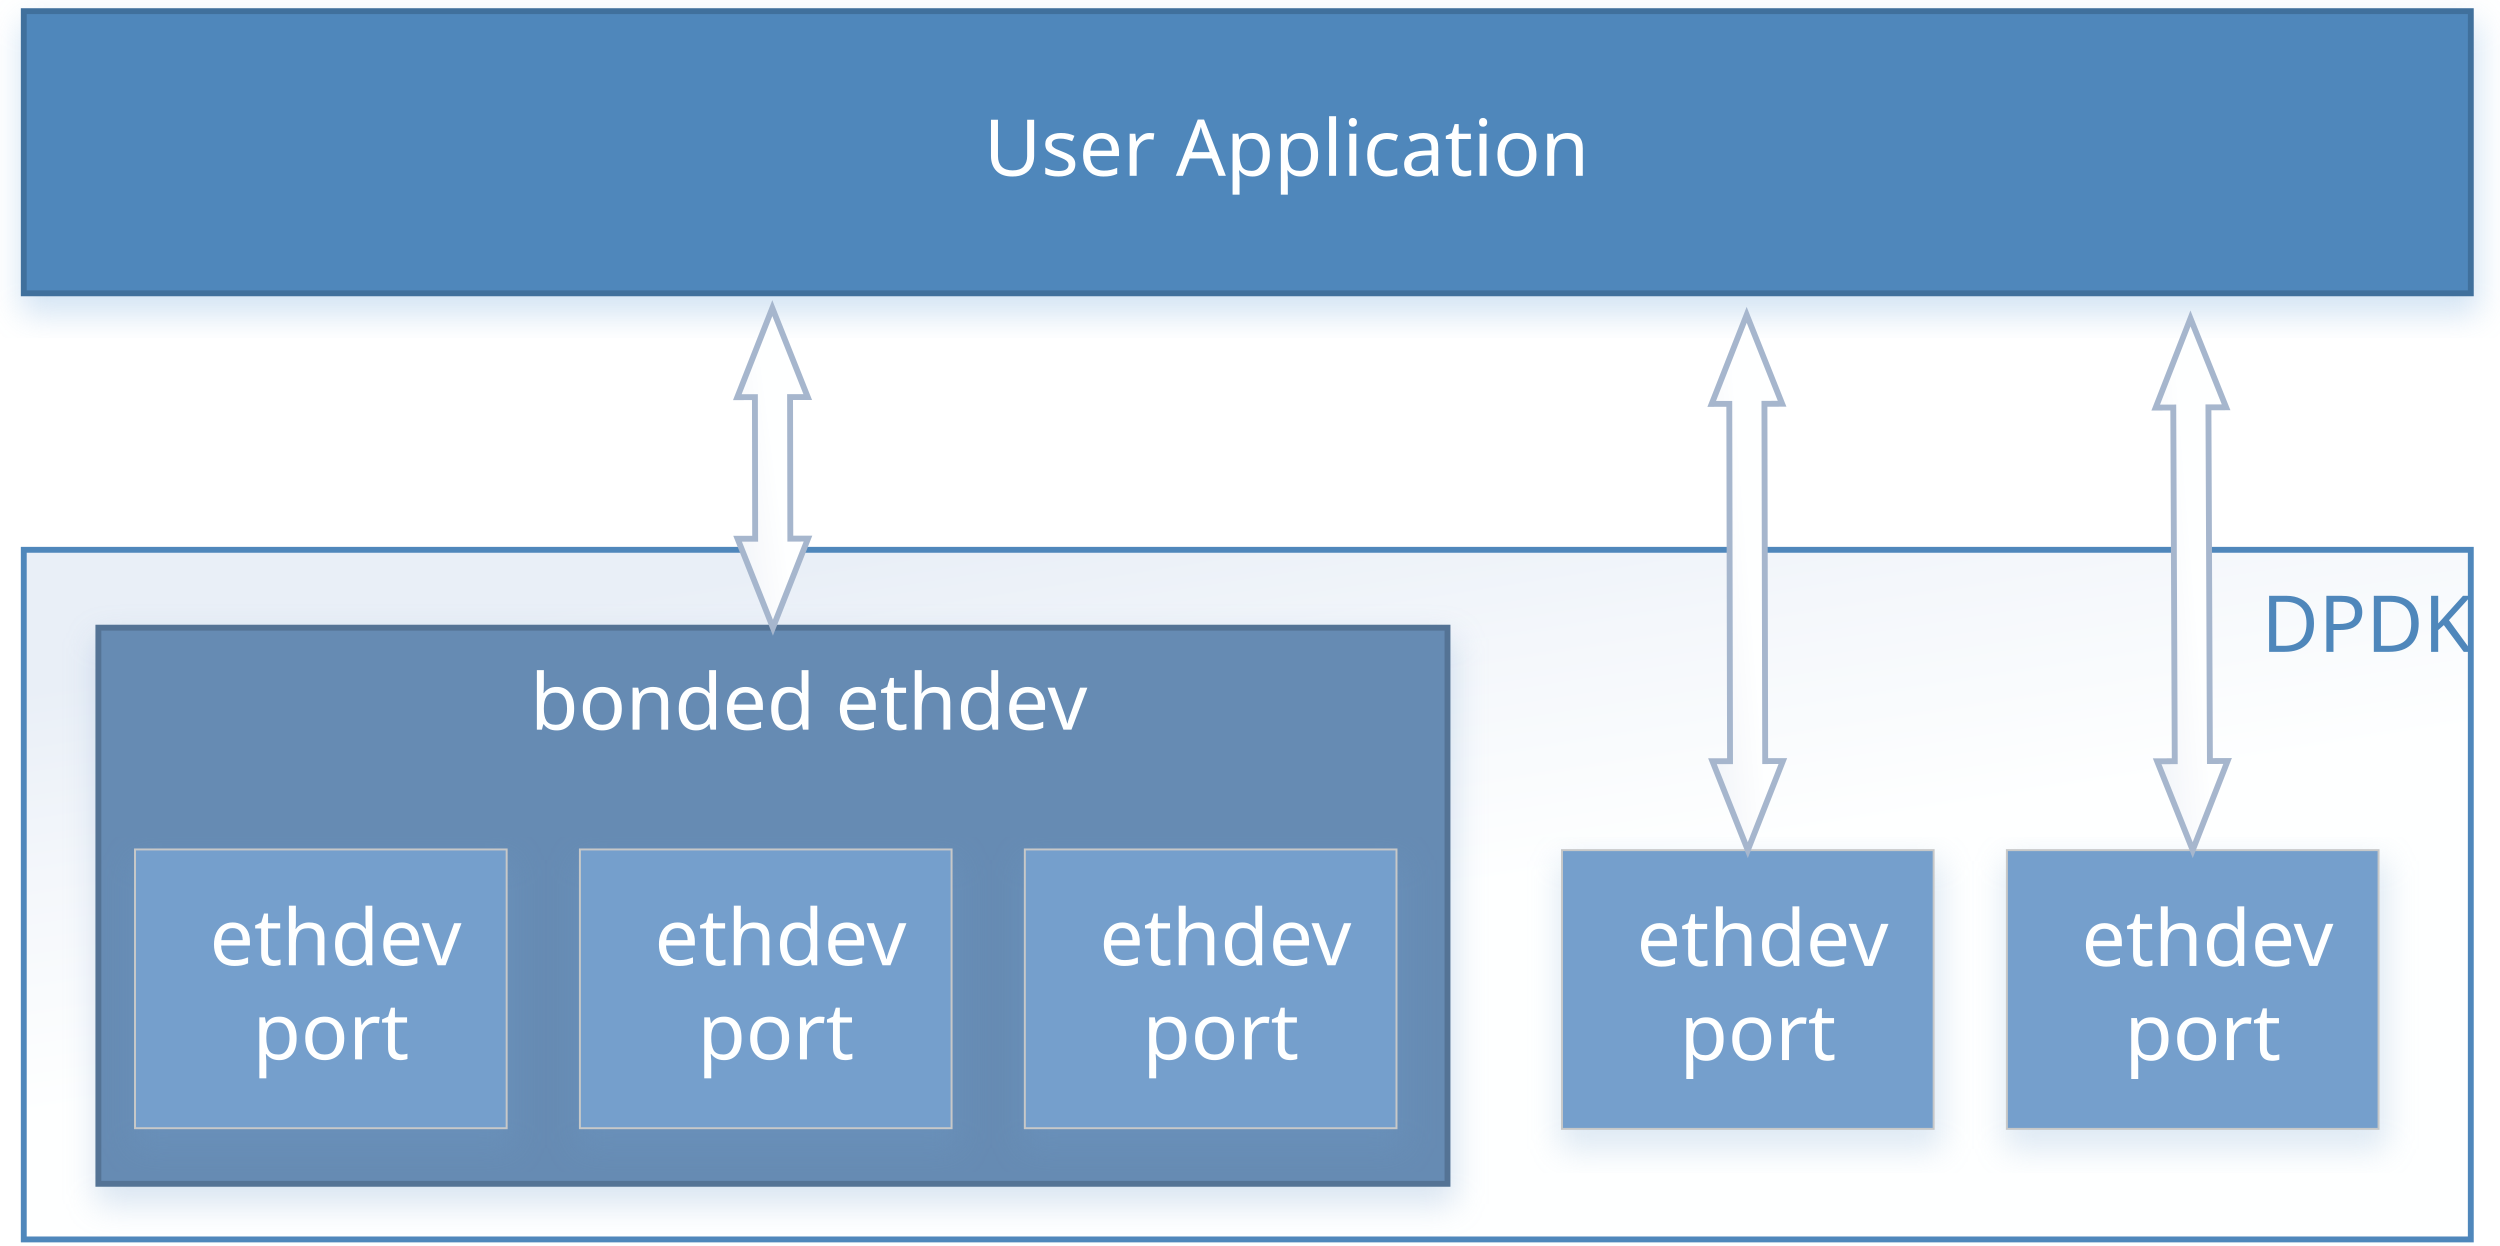
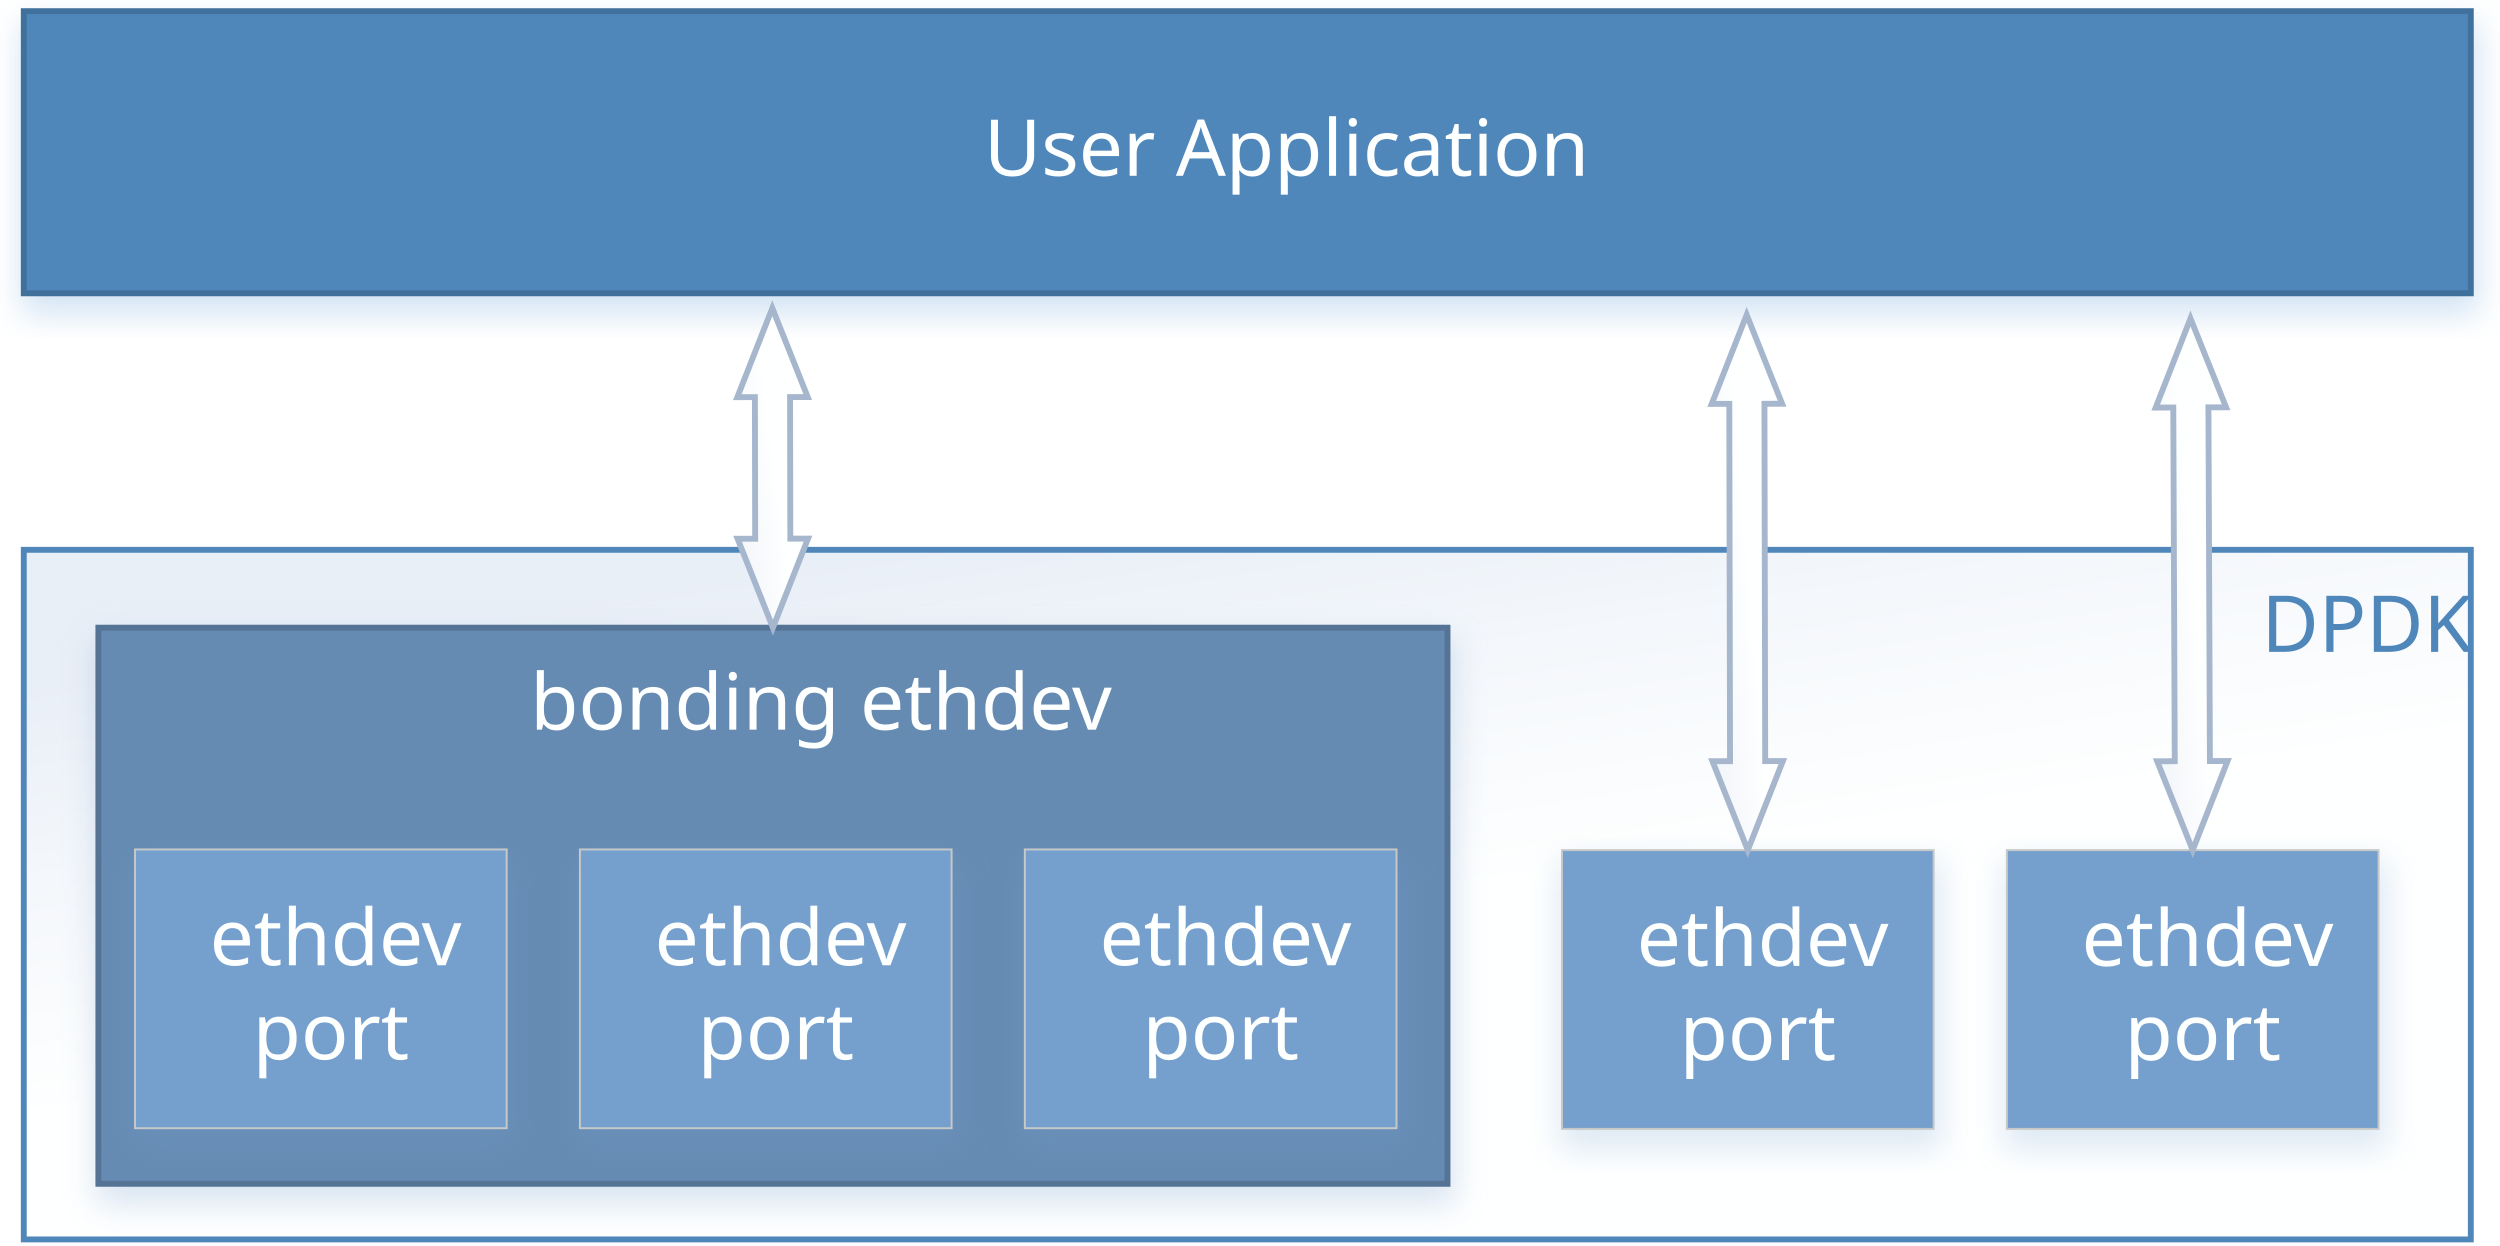
<svg xmlns="http://www.w3.org/2000/svg" width="4.424in" height="2.204in" viewBox="0 0 318.561 158.663" xml:space="preserve" color-interpolation-filters="sRGB" class="st13">
  <style type="text/css">
	
		.st1 {fill:url(#grad0-4);stroke:#4f87bb;stroke-width:0.75}
		.st2 {fill:#4f87bb;font-family:Calibri;font-size:0.833em}
		.st3 {visibility:visible}
		.st4 {fill:#759fcc;fill-opacity:0.25;filter:url(#filter_2);stroke:#759fcc;stroke-opacity:0.25}
		.st5 {fill:#668bb3;stroke:#547395;stroke-width:0.75}
		.st6 {fill:#feffff;font-family:Calibri;font-size:0.833em}
		.st7 {fill:#5b9bd5;fill-opacity:0.25;filter:url(#filter_2);stroke:#5b9bd5;stroke-opacity:0.25}
		.st8 {fill:#4f87bb;stroke:#40709c;stroke-width:0.75}
		.st9 {fill:#759fcc;fill-opacity:0.22;filter:url(#filter_2);stroke:#759fcc;stroke-opacity:0.22}
		.st10 {fill:#759fcc;stroke:#c7c8c8;stroke-width:0.25}
		.st11 {font-size:1em}
		.st12 {fill:url(#grad0-56);stroke:#a6b6cd;stroke-width:0.75}
		.st13 {fill:none;fill-rule:evenodd;font-size:12px;overflow:visible;stroke-linecap:square;stroke-miterlimit:3}
	
	</style>
  <defs id="Patterns_And_Gradients">
    <linearGradient id="grad0-4" x1="0" y1="0" x2="1" y2="0" gradientTransform="rotate(60 0.5 0.5)">
      <stop offset="0" stop-color="#e9eff7" stop-opacity="1" />
      <stop offset="0.24" stop-color="#f4f7fb" stop-opacity="1" />
      <stop offset="0.54" stop-color="#feffff" stop-opacity="1" />
    </linearGradient>
    <linearGradient id="grad0-56" x1="0" y1="0" x2="1" y2="0" gradientTransform="rotate(60 0.5 0.5)">
      <stop offset="0" stop-color="#f3f6fa" stop-opacity="1" />
      <stop offset="0.24" stop-color="#f9fafc" stop-opacity="1" />
      <stop offset="0.54" stop-color="#feffff" stop-opacity="1" />
    </linearGradient>
  </defs>
  <defs id="Filters">
    <filter id="filter_2">
      <feGaussianBlur stdDeviation="2" />
    </filter>
  </defs>
  <g>
    <g id="shape38-1" transform="translate(3.0294,-0.75)">
      <rect x="0" y="70.789" width="311.811" height="87.874" class="st1" />
      <text x="285.14" y="83.79" class="st2">DPDK</text>
    </g>
    <g id="shape8-6" transform="translate(12.5358,-7.83661)">
      <g id="shadow8-7" transform="matrix(1,0,0,1,0.345598,1.97279)" class="st3">
        <rect x="0" y="87.796" width="171.911" height="70.866" class="st4" />
      </g>
      <rect x="0" y="87.796" width="171.911" height="70.866" class="st5" />
-       <text x="55.03" y="100.8" class="st6">bonded ethdev</text>
+       <text x="55.03" y="100.8" class="st6">bonding ethdev</text>
    </g>
    <g id="shape3-12" transform="translate(3.0294,-121.309)">
      <g id="shadow3-13" transform="matrix(1,0,0,1,0.345598,1.97279)" class="st3">
        <rect x="0" y="122.711" width="311.811" height="35.952" class="st7" />
      </g>
      <rect x="0" y="122.711" width="311.811" height="35.952" class="st8" />
      <text x="122.34" y="143.69" class="st6">User Application</text>
    </g>
    <g id="shape5-18" transform="translate(17.2026,-14.9232)">
      <g id="shadow5-19" transform="matrix(1,0,0,1,0.345598,1.97279)" class="st3">
        <rect x="0" y="123.143" width="47.359" height="35.52" class="st9" />
      </g>
      <rect x="0" y="123.143" width="47.359" height="35.52" class="st10" />
      <text x="9.52" y="137.9" class="st6">ethdev <tspan x="15" dy="1.2em" class="st11">port</tspan>
      </text>
    </g>
    <g id="shape6-25" transform="translate(73.8955,-14.9232)">
      <g id="shadow6-26" transform="matrix(1,0,0,1,0.345598,1.97279)" class="st3">
        <rect x="0" y="123.143" width="47.359" height="35.52" class="st9" />
      </g>
      <rect x="0" y="123.143" width="47.359" height="35.52" class="st10" />
      <text x="9.52" y="137.9" class="st6">ethdev <tspan x="15" dy="1.2em" class="st11">port</tspan>
      </text>
    </g>
    <g id="shape7-32" transform="translate(130.588,-14.9232)">
      <g id="shadow7-33" transform="matrix(1,0,0,1,0.345598,1.97279)" class="st3">
        <rect x="0" y="123.143" width="47.359" height="35.52" class="st9" />
      </g>
      <rect x="0" y="123.143" width="47.359" height="35.52" class="st10" />
      <text x="9.52" y="137.9" class="st6">ethdev <tspan x="15" dy="1.2em" class="st11">port</tspan>
      </text>
    </g>
    <g id="shape9-39" transform="translate(199.035,-14.8368)">
      <g id="shadow9-40" transform="matrix(1,0,0,1,0.345598,1.97279)" class="st3">
        <rect x="0" y="123.143" width="47.359" height="35.52" class="st9" />
      </g>
      <rect x="0" y="123.143" width="47.359" height="35.52" class="st10" />
      <text x="9.52" y="137.9" class="st6">ethdev <tspan x="15" dy="1.2em" class="st11">port</tspan>
      </text>
    </g>
    <g id="shape10-46" transform="translate(255.728,-14.8368)">
      <g id="shadow10-47" transform="matrix(1,0,0,1,0.345598,1.97279)" class="st3">
        <rect x="0" y="123.143" width="47.359" height="35.52" class="st9" />
      </g>
      <rect x="0" y="123.143" width="47.359" height="35.52" class="st10" />
      <text x="9.52" y="137.9" class="st6">ethdev <tspan x="15" dy="1.2em" class="st11">port</tspan>
      </text>
    </g>
    <g id="shape28-53" transform="translate(-60.1711,80.2563) rotate(-90.107)">
      <path d="M0 158.66 L11.34 154.18 L11.34 156.42 L29.38 156.42 L29.38 154.18 L40.72 158.66 L29.38 163.15 L29.38 160.9 L11.34        160.9 L11.34 163.15 L0 158.66 Z" class="st12" />
    </g>
    <g id="shape30-57" transform="translate(120.746,108.97) rotate(-90.2397)">
      <path d="M0 158.66 L11.34 154.18 L11.34 156.42 L56.41 156.42 L56.41 154.18 L67.75 158.66 L56.41 163.15 L56.41 160.9 L11.34        160.9 L11.34 163.15 L0 158.66 Z" class="st12" />
    </g>
    <g id="shape42-60" transform="translate(64.0521,108.636) rotate(-90.1191)">
      <path d="M0 158.66 L11.34 154.18 L11.34 156.42 L56.87 156.42 L56.87 154.18 L68.21 158.66 L56.87 163.15 L56.87 160.9 L11.34        160.9 L11.34 163.15 L0 158.66 Z" class="st12" />
    </g>
  </g>
</svg>
